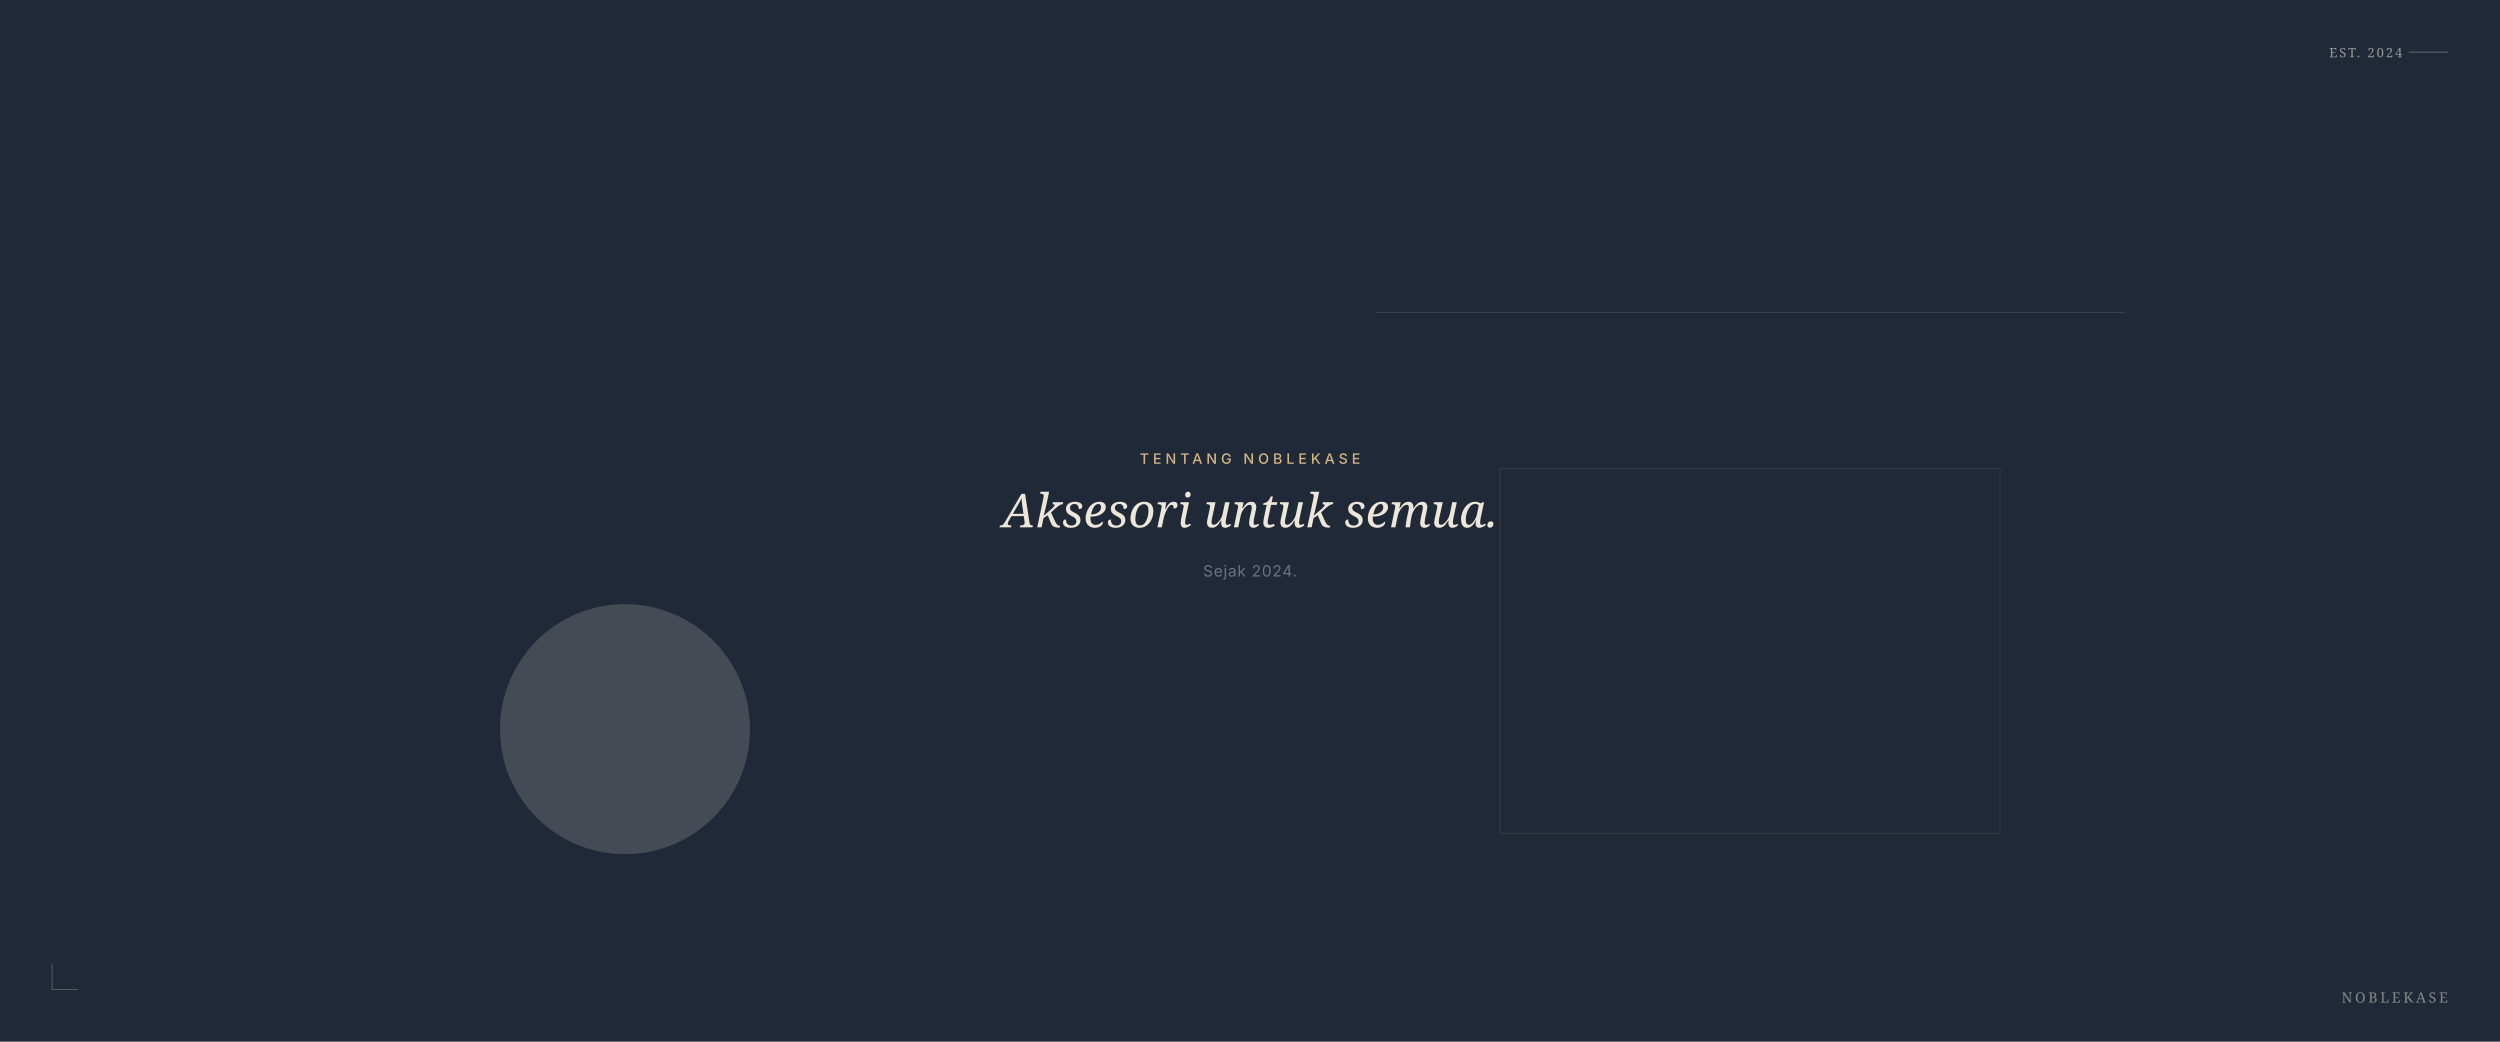
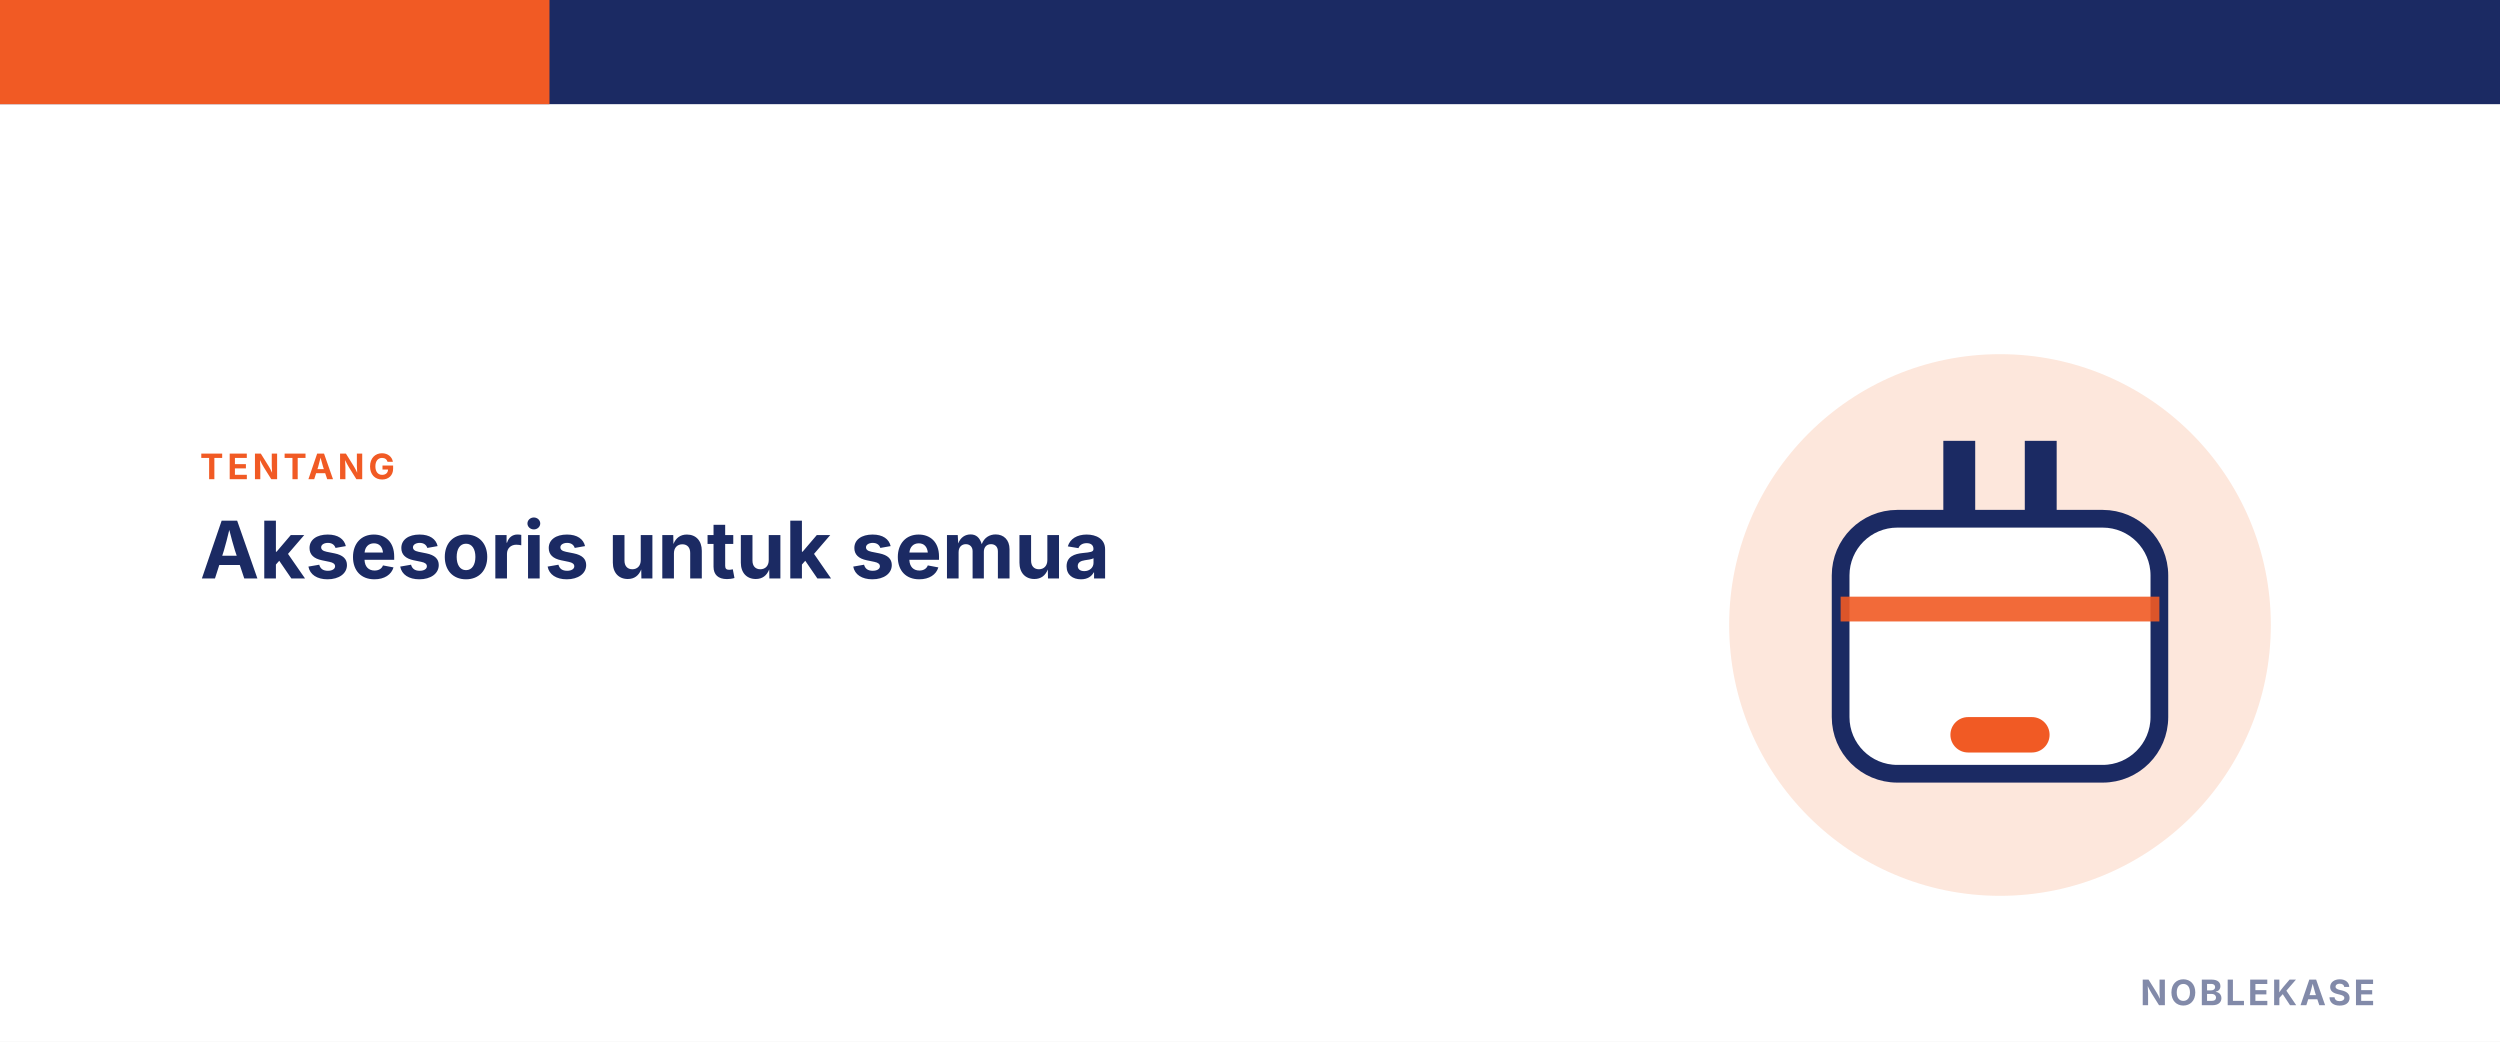
<svg xmlns="http://www.w3.org/2000/svg" viewBox="0 0 1920 800" width="1920" height="800">
-   <rect width="1920" height="800" fill="#1F2937" />
-   <g opacity="0.18">
-     <circle cx="480.0" cy="560.0" r="96.0" fill="#EDE6D9" />
-     <line x1="1056.0" y1="240.0" x2="1632.0" y2="240.0" stroke="#EDE6D9" stroke-width="0.5" />
-     <rect x="1152.0" y="360.0" width="384.0" height="280.0" fill="none" stroke="#D4B483" stroke-width="0.6" />
+   <rect width="1920" height="800" fill="#FFFFFF" />
+   <rect x="0" y="0" width="1920" height="80" fill="#1B2A63" />
+   <rect x="0" y="0" width="422" height="80" fill="#F15A24" />
+   <circle cx="1536.0" cy="480.0" r="208.0" fill="#FDE7DC" />
+   <g transform="translate(1536.0,480.0) scale(2.72)" stroke="#1B2A63" stroke-width="5" fill="none" stroke-linejoin="round" stroke-linecap="round">
+     <rect x="-45" y="-30" width="90" height="72" rx="16" fill="#FFFFFF" />
+     <rect x="-16" y="-52" width="9" height="24" fill="#1B2A63" stroke="none" />
+     <rect x="7" y="-52" width="9" height="24" fill="#1B2A63" stroke="none" />
+     <rect x="-14" y="26" width="28" height="10" rx="5" fill="#F15A24" stroke="none" />
+     <rect x="-45" y="-8" width="90" height="7" fill="#F15A24" stroke="none" opacity="0.9" />
  </g>
-   <text x="960.0" y="356.2" text-anchor="middle" font-family="Inter, system-ui, sans-serif" font-size="11" fill="#D4B483" letter-spacing="3" font-weight="500">TENTANG NOBLEKASE</text>
-   <text x="960.0" y="405.0" text-anchor="middle" font-family="Georgia, serif" font-size="36" fill="#EDE6D9" font-style="italic">Aksesori untuk semua.</text>
-   <text x="960.0" y="442.8" text-anchor="middle" font-family="Inter, system-ui, sans-serif" font-size="12" fill="#6B7280" letter-spacing="0.5">Sejak 2024.</text>
-   <g transform="translate(1880, 40)">
-     <line x1="-30" y1="0" x2="0" y2="0" stroke="#EDE6D9" stroke-width="0.5" opacity="0.5" />
-     <text x="-35" y="4" text-anchor="end" font-family="Georgia, serif" font-size="10" fill="#EDE6D9" opacity="0.6" letter-spacing="1.5">EST. 2024</text>
-   </g>
-   <g transform="translate(40, 760)" opacity="0.4">
-     <line x1="0" y1="0" x2="20" y2="0" stroke="#EDE6D9" stroke-width="0.5" />
-     <line x1="0" y1="0" x2="0" y2="-20" stroke="#EDE6D9" stroke-width="0.5" />
-   </g>
-   <text x="1880" y="770" text-anchor="end" font-family="Georgia, serif" font-size="11" fill="#EDE6D9" opacity="0.5" letter-spacing="2">NOBLEKASE</text>
+   <text x="153.6" y="368.0" text-anchor="start" font-family="Inter, Helvetica, Arial, sans-serif" font-size="27" font-weight="700" fill="#F15A24" letter-spacing="3">TENTANG</text>
+   <text x="153.6" y="444.25" text-anchor="start" font-family="Inter, Helvetica, Arial, sans-serif" font-size="61" font-weight="700" fill="#1B2A63">Aksesoris untuk semua</text>
+   <text x="1824" y="772" text-anchor="end" font-family="Inter, Helvetica, Arial, sans-serif" font-size="27" font-weight="700" fill="#1B2A63" opacity="0.55" letter-spacing="2">NOBLEKASE</text>
</svg>
